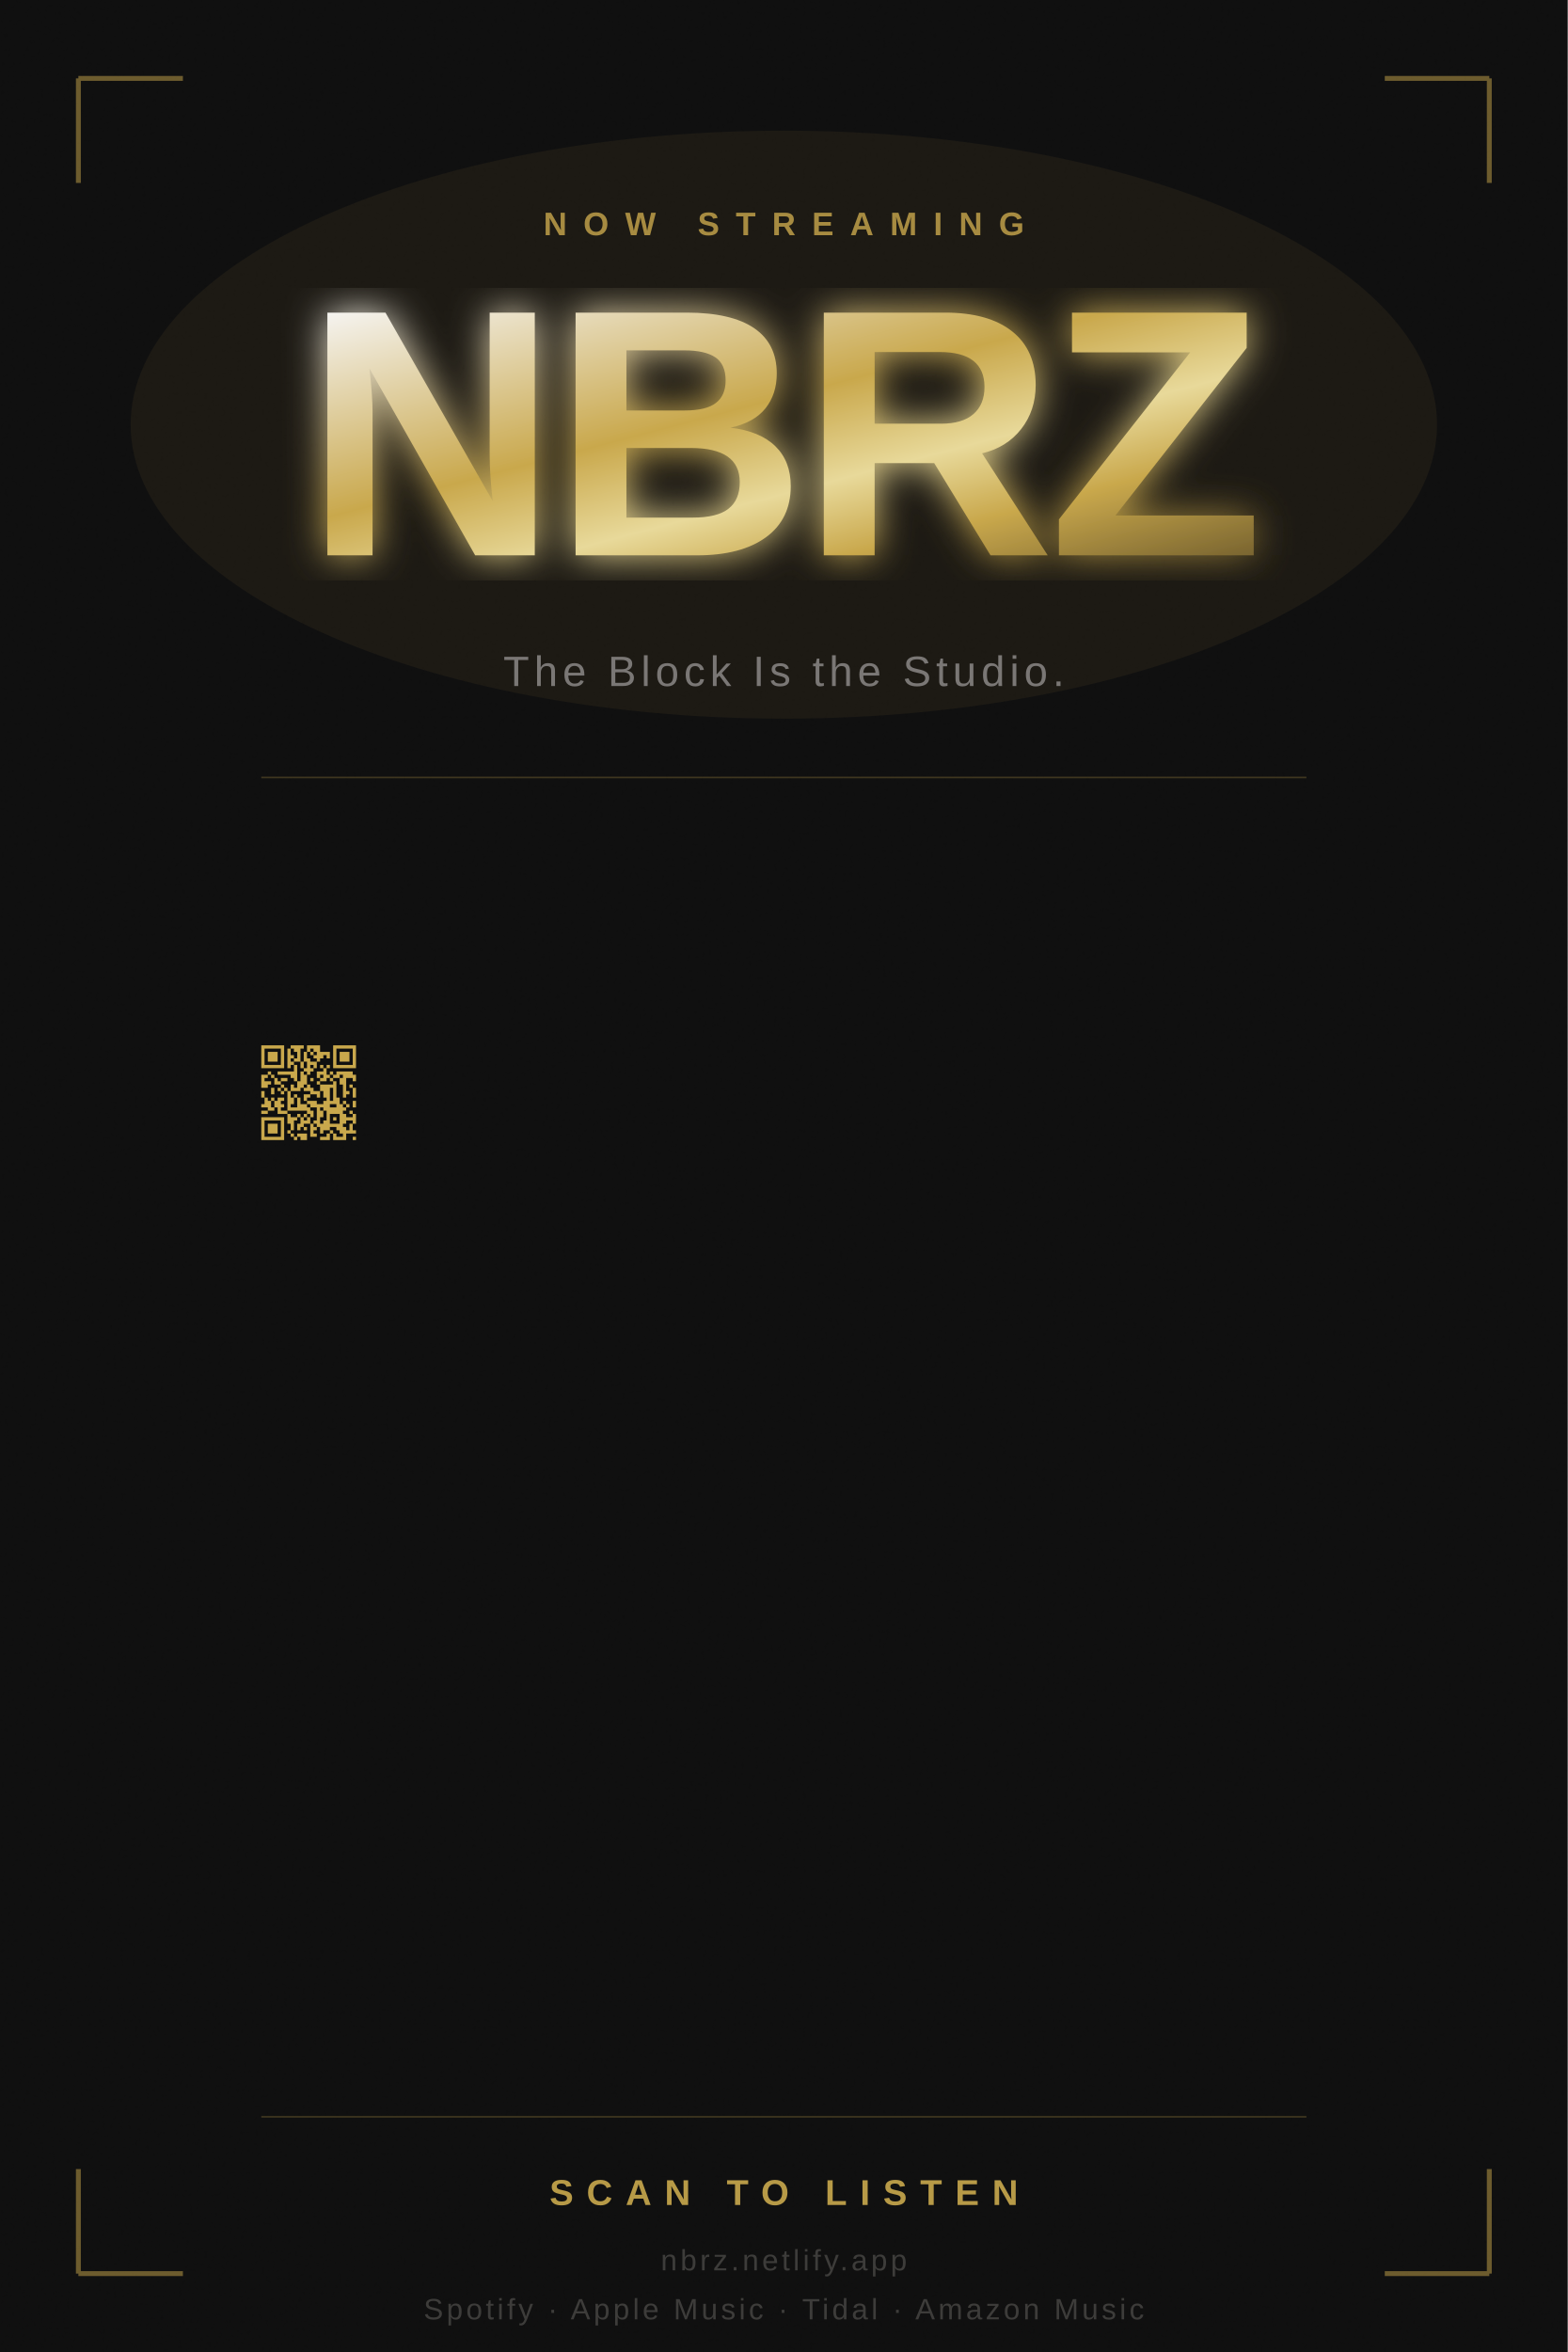
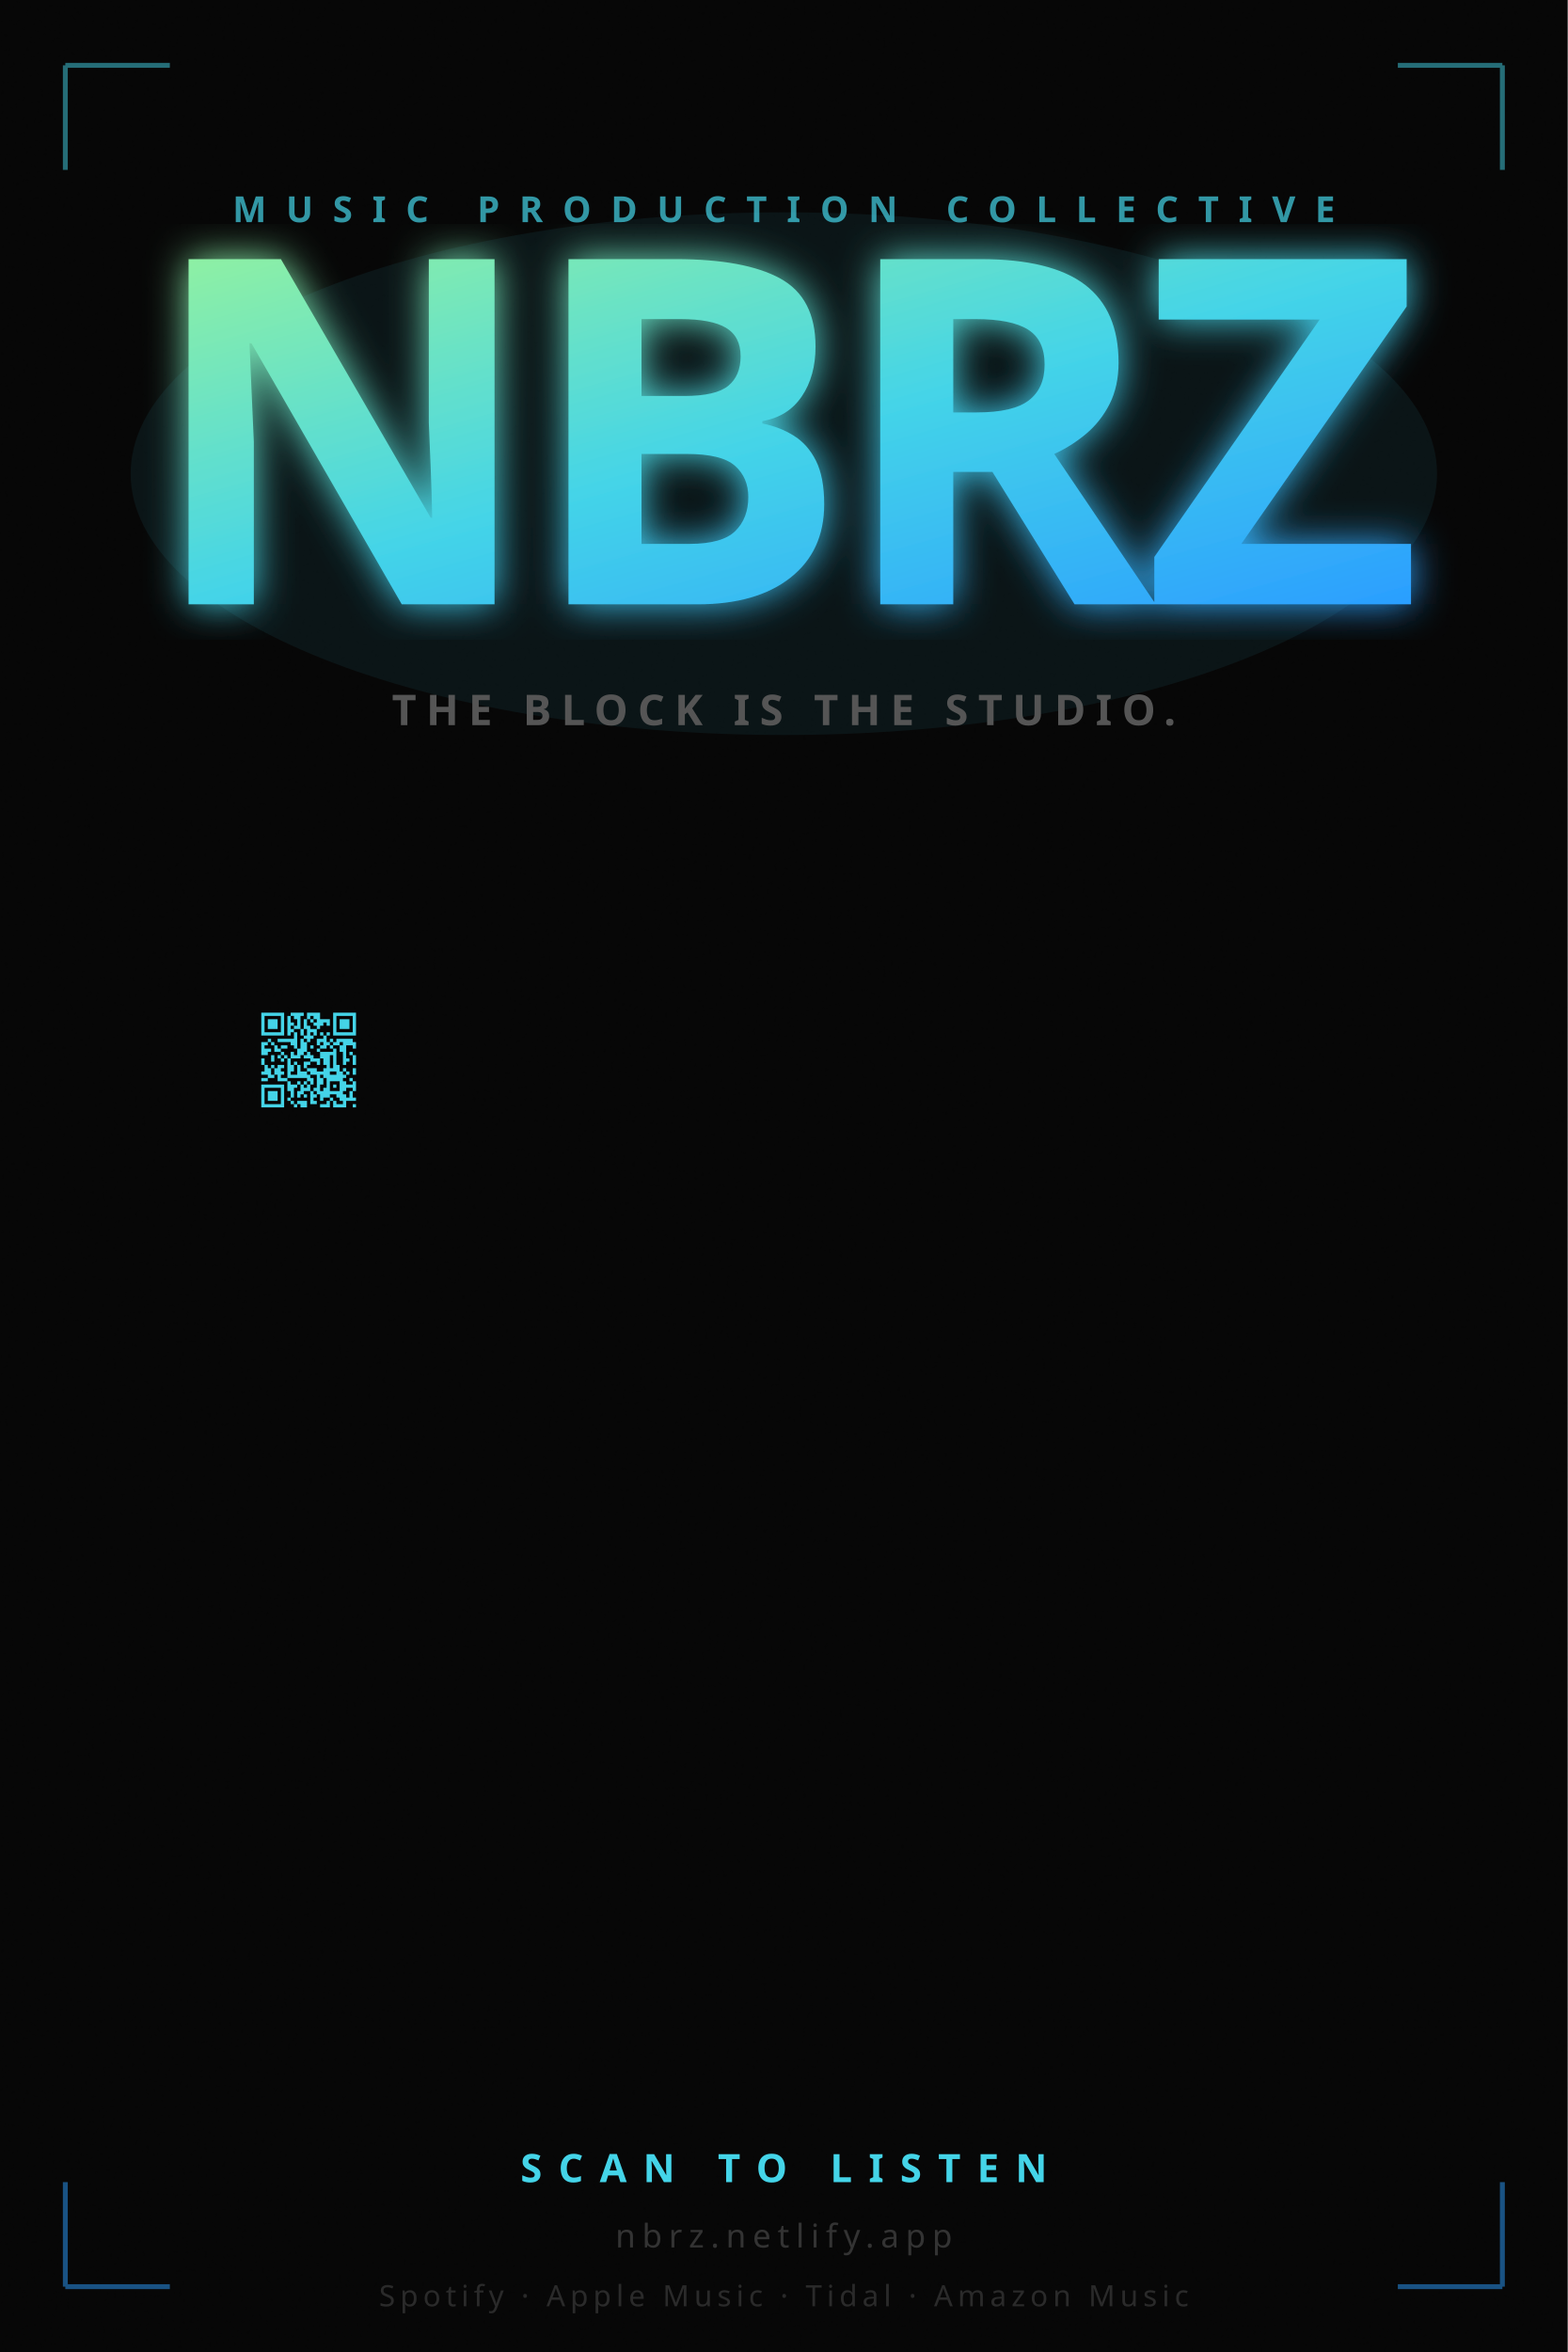
<svg xmlns="http://www.w3.org/2000/svg" width="480" height="720" viewBox="0 0 480 720">
  <defs>
-     <linearGradient id="wordGrad" x1="0%" y1="0%" x2="100%" y2="100%">
-       <stop offset="0%" stop-color="#f5f3ef" />
-       <stop offset="42%" stop-color="#c9a84c" />
-       <stop offset="62%" stop-color="#e8d99a" />
-       <stop offset="78%" stop-color="#c9a84c" />
-       <stop offset="100%" stop-color="#7a6530" />
+     <linearGradient id="g" x1="0%" y1="0%" x2="100%" y2="100%">
+       <stop offset="0%" stop-color="#8EF0A4" />
+       <stop offset="50%" stop-color="#44D4E8" />
+       <stop offset="100%" stop-color="#2B9EFF" />
    </linearGradient>
    <filter id="glow">
-       <feGaussianBlur stdDeviation="6" result="blur" />
+       <feGaussianBlur stdDeviation="6" result="b" />
      <feMerge>
-         <feMergeNode in="blur" />
+         <feMergeNode in="b" />
        <feMergeNode in="SourceGraphic" />
      </feMerge>
    </filter>
    <filter id="grain">
      <feTurbulence type="fractalNoise" baseFrequency="0.9" numOctaves="4" stitchTiles="stitch" />
      <feColorMatrix type="saturate" values="0" />
-       <feBlend in="SourceGraphic" mode="overlay" result="blend" />
-       <feComposite in="blend" in2="SourceGraphic" operator="in" />
+       <feBlend in="SourceGraphic" mode="overlay" />
    </filter>
  </defs>
-   <rect width="480" height="720" fill="#080808" />
-   <rect width="480" height="720" fill="white" filter="url(#grain)" opacity="0.035" />
-   <ellipse cx="240" cy="130" rx="200" ry="90" fill="rgba(201,168,76,0.07)" />
-   <path d="M24 24 L24 56 M24 24 L56 24" stroke="#c9a84c" stroke-width="1.5" fill="none" opacity="0.5" />
-   <path d="M456 24 L456 56 M456 24 L424 24" stroke="#c9a84c" stroke-width="1.5" fill="none" opacity="0.5" />
-   <path d="M24 696 L24 664 M24 696 L56 696" stroke="#c9a84c" stroke-width="1.5" fill="none" opacity="0.5" />
-   <path d="M456 696 L456 664 M456 696 L424 696" stroke="#c9a84c" stroke-width="1.5" fill="none" opacity="0.5" />
-   <text x="240" y="72" text-anchor="middle" font-family="'Space Grotesk','Helvetica Neue',Arial,sans-serif" font-size="10" font-weight="600" letter-spacing="5" fill="#c9a84c" opacity="0.8">NOW STREAMING</text>
-   <text x="240" y="170" text-anchor="middle" font-family="'Space Grotesk','Helvetica Neue',Arial,sans-serif" font-size="108" font-weight="700" letter-spacing="-2" fill="url(#wordGrad)" filter="url(#glow)">NBRZ</text>
-   <text x="240" y="210" text-anchor="middle" font-family="'Space Grotesk','Helvetica Neue',Arial,sans-serif" font-size="13" font-weight="300" letter-spacing="1.5" fill="#7a7775">The Block Is the Studio.</text>
-   <line x1="80" y1="238" x2="400" y2="238" stroke="#c9a84c" stroke-width="0.5" opacity="0.25" />
-   <g transform="translate(80, 320)">
-     <path stroke="#c9a84c" d="M0 0.5h7m2 0h4m1 0h4m4 0h7M0 1.5h1m5 0h1m1 0h1m1 0h2m2 0h1m1 0h2m4 0h1m5 0h1M0 2.5h1m1 0h3m1 0h1m1 0h1m2 0h1m1 0h1m1 0h1m1 0h4m1 0h1m1 0h3m1 0h1M0 3.5h1m1 0h3m1 0h1m1 0h2m1 0h1m1 0h1m2 0h3m1 0h1m1 0h1m1 0h3m1 0h1M0 4.5h1m1 0h3m1 0h1m1 0h1m1 0h2m1 0h2m2 0h1m4 0h1m1 0h3m1 0h1M0 5.5h1m5 0h1m1 0h2m2 0h1m1 0h3m5 0h1m5 0h1M0 6.5h7m1 0h1m1 0h1m1 0h1m1 0h1m1 0h1m1 0h1m1 0h1m1 0h7M10 7.5h1m2 0h3m3 0h1M2 8.5h1m2 0h6m1 0h1m1 0h1m2 0h3m1 0h1m1 0h5M0 9.5h2m1 0h1m5 0h2m1 0h2m3 0h1m1 0h2m1 0h2m1 0h4M0 10.5h1m3 0h1m1 0h2m2 0h1m1 0h2m1 0h1m2 0h2m1 0h1m2 0h2m2 0h1M0 11.5h3m1 0h2m5 0h3m3 0h1m4 0h1m1 0h2M0 12.5h2m4 0h1m2 0h1m1 0h2m1 0h1m3 0h5m2 0h1m1 0h1M3 13.5h1m1 0h1m1 0h1m1 0h3m1 0h3m2 0h3m1 0h1m2 0h1m2 0h1M0 14.5h1m2 0h1m2 0h1m1 0h1m6 0h3m1 0h2m1 0h1m2 0h2m1 0h1M0 15.5h1m7 0h1m1 0h1m2 0h2m2 0h1m1 0h2m1 0h1m2 0h1m2 0h1M1 16.5h1m1 0h1m1 0h2m1 0h2m1 0h1m1 0h1m6 0h1m1 0h2M1 17.5h2m1 0h2m2 0h2m1 0h1m2 0h3m2 0h5m1 0h1m2 0h1M0 18.5h3m1 0h3m1 0h1m2 0h3m1 0h6m2 0h2m1 0h1m1 0h1M2 19.5h2m1 0h1m2 0h7m2 0h1m1 0h7M0 20.5h2m3 0h3m6 0h2m1 0h2m1 0h5m2 0h1M8 21.5h1m2 0h1m1 0h1m1 0h1m1 0h2m1 0h1m3 0h2m2 0h1M0 22.5h7m1 0h3m1 0h1m1 0h1m2 0h1m2 0h1m1 0h1m1 0h5M0 23.5h1m5 0h1m1 0h2m2 0h3m1 0h2m1 0h2m3 0h2m2 0h1M0 24.5h1m1 0h3m1 0h1m2 0h1m1 0h2m2 0h1m1 0h8m2 0h1M0 25.5h1m1 0h3m1 0h1m2 0h1m1 0h1m1 0h1m1 0h2m1 0h3m2 0h3m1 0h1M0 26.5h1m1 0h3m1 0h1m1 0h1m6 0h1m2 0h1m2 0h1m2 0h5M0 27.5h1m5 0h1m2 0h1m1 0h3m1 0h2m3 0h1m1 0h1m2 0h1M0 28.5h7m3 0h1m1 0h2m4 0h3m1 0h4m2 0h1" />
+   <rect width="480" height="720" fill="#000" />
+   <rect width="480" height="720" fill="white" filter="url(#grain)" opacity="0.03" />
+   <ellipse cx="240" cy="145" rx="200" ry="80" fill="rgba(68,212,232,0.07)" />
+   <path d="M20 20 L20 52 M20 20 L52 20" stroke="#44D4E8" stroke-width="1.5" fill="none" opacity="0.5" />
+   <path d="M460 20 L460 52 M460 20 L428 20" stroke="#44D4E8" stroke-width="1.5" fill="none" opacity="0.5" />
+   <path d="M20 700 L20 668 M20 700 L52 700" stroke="#2B9EFF" stroke-width="1.5" fill="none" opacity="0.5" />
+   <path d="M460 700 L460 668 M460 700 L428 700" stroke="#2B9EFF" stroke-width="1.5" fill="none" opacity="0.5" />
+   <text x="240" y="68" text-anchor="middle" font-family="'Barlow Condensed','Arial Black',sans-serif" font-size="11" font-weight="700" letter-spacing="6" fill="#44D4E8" opacity="0.7">MUSIC PRODUCTION COLLECTIVE</text>
+   <text x="240" y="185" text-anchor="middle" font-family="'Barlow Condensed','Arial Black',sans-serif" font-size="148" font-weight="900" letter-spacing="-4" fill="url(#g)" filter="url(#glow)">NBRZ</text>
+   <text x="240" y="222" text-anchor="middle" font-family="'Barlow Condensed','Arial Black',sans-serif" font-size="13" font-weight="700" letter-spacing="3" fill="#555" text-transform="uppercase">THE BLOCK IS THE STUDIO.</text>
+   <line x1="60" y1="242" x2="420" y2="242" stroke="url(#g)" stroke-width="0.5" opacity="0.3" />
+   <g transform="translate(80, 310)">
+     <path stroke="#44D4E8" d="M0 0.5h7m2 0h4m1 0h4m4 0h7M0 1.5h1m5 0h1m1 0h1m1 0h2m2 0h1m1 0h2m4 0h1m5 0h1M0 2.5h1m1 0h3m1 0h1m1 0h1m2 0h1m1 0h1m1 0h1m1 0h4m1 0h1m1 0h3m1 0h1M0 3.5h1m1 0h3m1 0h1m1 0h2m1 0h1m1 0h1m2 0h3m1 0h1m1 0h1m1 0h3m1 0h1M0 4.5h1m1 0h3m1 0h1m1 0h1m1 0h2m1 0h2m2 0h1m4 0h1m1 0h3m1 0h1M0 5.5h1m5 0h1m1 0h2m2 0h1m1 0h3m5 0h1m5 0h1M0 6.5h7m1 0h1m1 0h1m1 0h1m1 0h1m1 0h1m1 0h1m1 0h1m1 0h7M10 7.5h1m2 0h3m3 0h1M2 8.5h1m2 0h6m1 0h1m1 0h1m2 0h3m1 0h1m1 0h5M0 9.5h2m1 0h1m5 0h2m1 0h2m3 0h1m1 0h2m1 0h2m1 0h4M0 10.5h1m3 0h1m1 0h2m2 0h1m1 0h2m1 0h1m2 0h2m1 0h1m2 0h2m2 0h1M0 11.5h3m1 0h2m5 0h3m3 0h1m4 0h1m1 0h2M0 12.5h2m4 0h1m2 0h1m1 0h2m1 0h1m3 0h5m2 0h1m1 0h1M3 13.5h1m1 0h1m1 0h1m1 0h3m1 0h3m2 0h3m1 0h1m2 0h1m2 0h1M0 14.5h1m2 0h1m2 0h1m1 0h1m6 0h3m1 0h2m1 0h1m2 0h2m1 0h1M0 15.5h1m7 0h1m1 0h1m2 0h2m2 0h1m1 0h2m1 0h1m2 0h1m2 0h1M1 16.5h1m1 0h1m1 0h2m1 0h2m1 0h1m1 0h1m6 0h1m1 0h2M1 17.5h2m1 0h2m2 0h2m1 0h1m2 0h3m2 0h5m1 0h1m2 0h1M0 18.5h3m1 0h3m1 0h1m2 0h3m1 0h6m2 0h2m1 0h1m1 0h1M2 19.5h2m1 0h1m2 0h7m2 0h1m1 0h7M0 20.5h2m3 0h3m6 0h2m1 0h2m1 0h5m2 0h1M8 21.5h1m2 0h1m1 0h1m1 0h1m1 0h2m1 0h1m3 0h2m2 0h1M0 22.5h7m1 0h3m1 0h1m1 0h1m2 0h1m2 0h1m1 0h1m1 0h5M0 23.5h1m5 0h1m1 0h2m2 0h3m1 0h2m1 0h2m3 0h2m2 0h1M0 24.5h1m1 0h3m1 0h1m2 0h1m1 0h2m2 0h1m1 0h8m2 0h1M0 25.5h1m1 0h3m1 0h1m2 0h1m1 0h1m1 0h1m1 0h2m1 0h3m2 0h3m1 0h1M0 26.5h1m1 0h3m1 0h1m1 0h1m6 0h1m2 0h1m2 0h1m2 0h5M0 27.5h1m5 0h1m2 0h1m1 0h3m1 0h2m3 0h1m1 0h1m2 0h1M0 28.5h7m3 0h1m1 0h2m4 0h3m1 0h4m2 0h1" />
  </g>
-   <line x1="80" y1="648" x2="400" y2="648" stroke="#c9a84c" stroke-width="0.5" opacity="0.25" />
-   <text x="240" y="675" text-anchor="middle" font-family="'Space Grotesk','Helvetica Neue',Arial,sans-serif" font-size="11" font-weight="600" letter-spacing="4" fill="#c9a84c" opacity="0.9">SCAN TO LISTEN</text>
-   <text x="240" y="695" text-anchor="middle" font-family="'Space Grotesk','Helvetica Neue',Arial,sans-serif" font-size="9" font-weight="400" letter-spacing="1" fill="#3d3c3a">nbrz.netlify.app</text>
-   <text x="240" y="710" text-anchor="middle" font-family="'Space Grotesk','Helvetica Neue',Arial,sans-serif" font-size="9" font-weight="400" letter-spacing="1" fill="#3d3c3a">Spotify · Apple Music · Tidal · Amazon Music</text>
+   <line x1="60" y1="638" x2="420" y2="638" stroke="url(#g)" stroke-width="0.5" opacity="0.3" />
+   <text x="240" y="668" text-anchor="middle" font-family="'Barlow Condensed','Arial Black',sans-serif" font-size="12" font-weight="700" letter-spacing="5" fill="#44D4E8">SCAN TO LISTEN</text>
+   <text x="240" y="688" text-anchor="middle" font-family="'Barlow Condensed','Arial Black',sans-serif" font-size="10" font-weight="400" letter-spacing="2" fill="#333">nbrz.netlify.app</text>
+   <text x="240" y="706" text-anchor="middle" font-family="'Barlow Condensed','Arial Black',sans-serif" font-size="9" font-weight="400" letter-spacing="1.5" fill="#2a2a2a">Spotify · Apple Music · Tidal · Amazon Music</text>
</svg>
